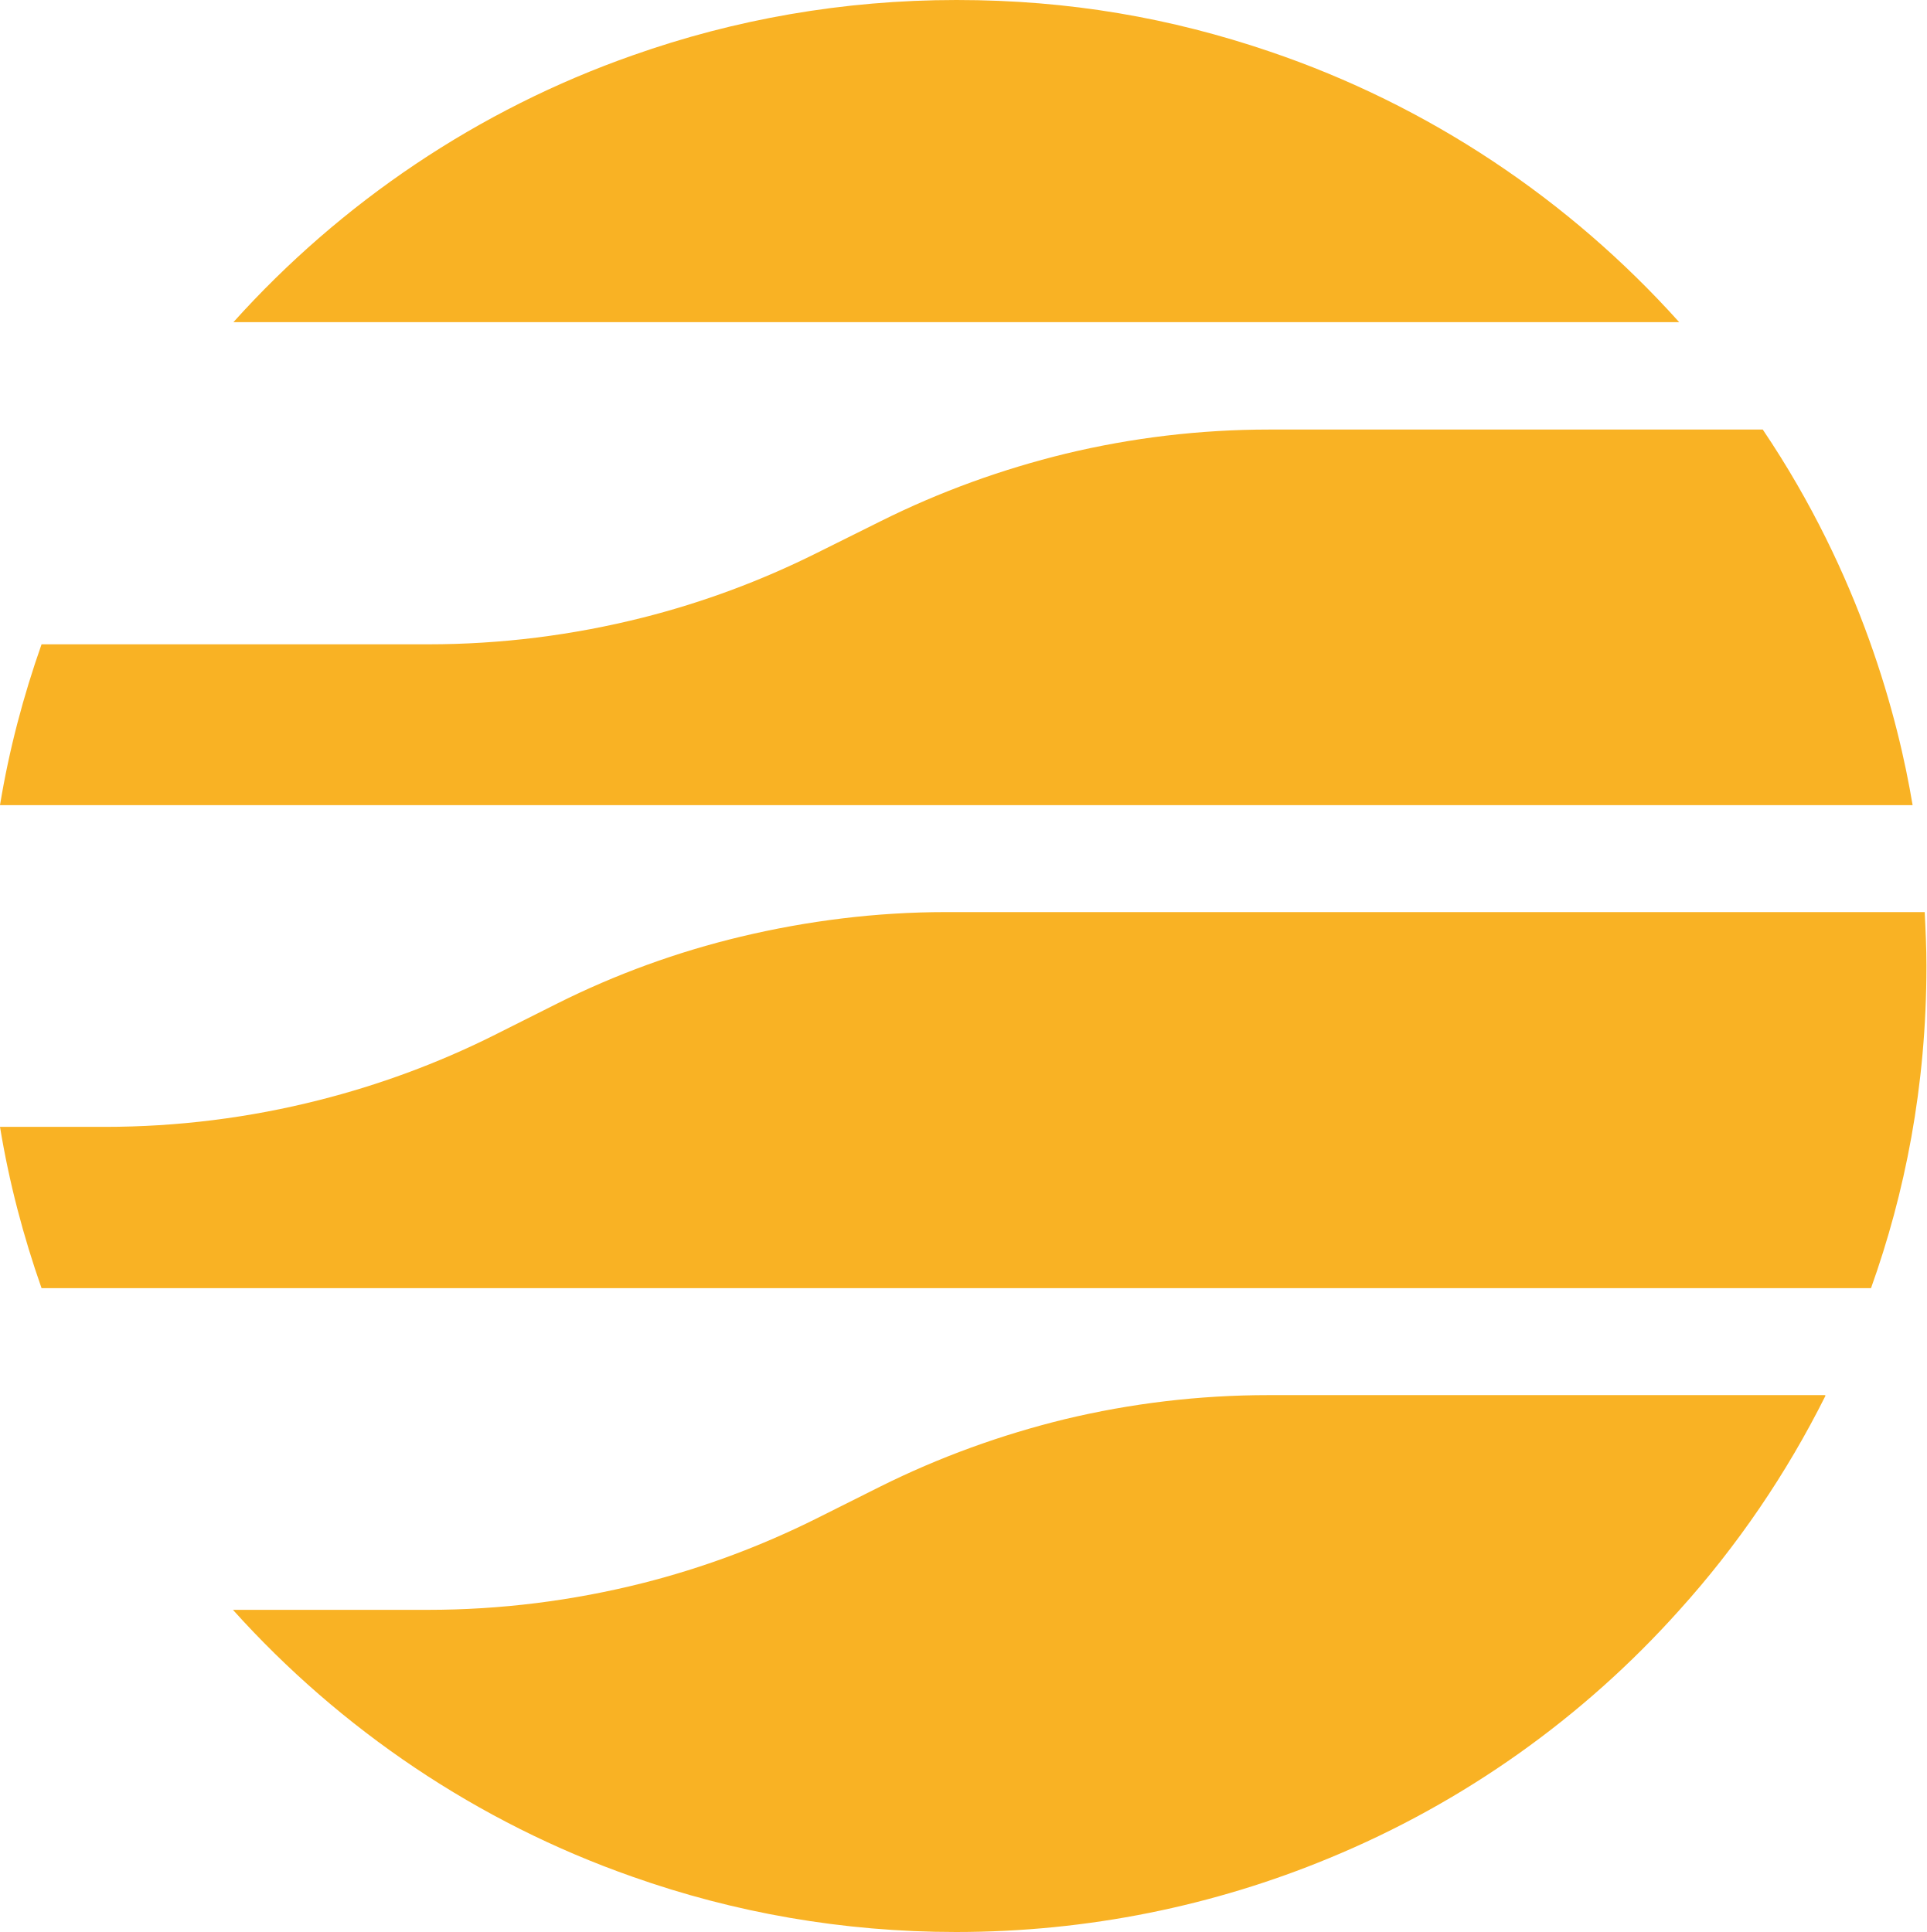
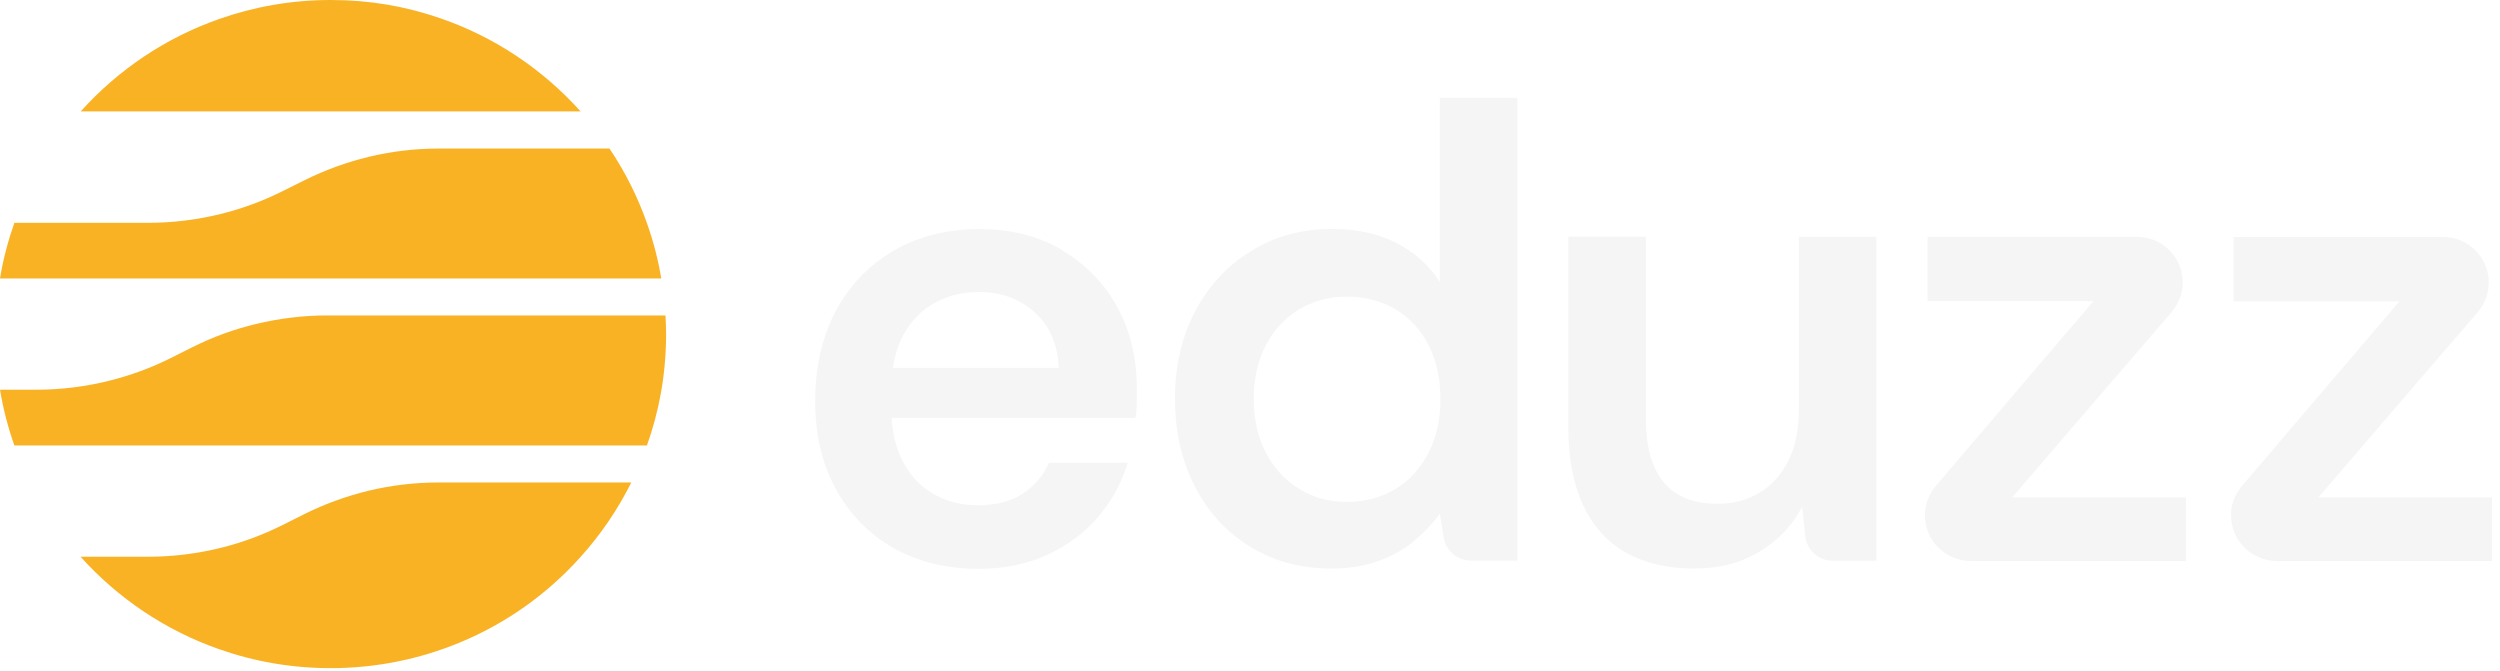
- <svg xmlns="http://www.w3.org/2000/svg" preserveAspectRatio="none" overflow="visible" style="display: block;" width="36.768" height="36.882" viewBox="0 0 36.768 36.882" fill="none">
+ <svg xmlns="http://www.w3.org/2000/svg" viewBox="0 0 138 37" fill="none">
  <g id="Group">
    <path id="Vector" d="M32.049 6.15H4.455C6.504 3.869 9.124 2.091 12.083 1.054C14.017 0.37 16.091 1.35655e-06 18.256 1.35655e-06C20.421 1.35655e-06 22.355 0.346 24.223 0.98C27.264 2.009 29.95 3.812 32.049 6.15Z" fill="#F9B224" />
    <path id="Vector_2" d="M36.512 15.37H8.64176e-05C0.174 14.308 0.446 13.287 0.793 12.3H8.174C9.562 12.3 10.934 12.127 12.273 11.789C13.413 11.501 14.521 11.089 15.578 10.562L16.818 9.945C17.942 9.385 19.124 8.957 20.339 8.661C21.603 8.356 22.909 8.2 24.223 8.2H33.644C35.52 10.982 36.231 13.732 36.504 15.37H36.512Z" fill="#F9B224" />
    <path id="Vector_3" d="M36.768 18.441C36.768 20.746 36.355 22.788 35.71 24.591H0.793C0.446 23.603 0.174 22.574 8.64176e-05 21.512H2C3.388 21.512 4.76 21.339 6.091 21.001C7.231 20.713 8.347 20.302 9.405 19.775L10.636 19.157C11.752 18.598 12.934 18.169 14.14 17.881C15.413 17.577 16.727 17.412 18.049 17.412H36.735C36.752 17.75 36.768 18.095 36.768 18.433V18.441Z" fill="#F9B224" />
    <path id="Vector_4" d="M34.843 26.641C34.099 28.131 33.157 29.514 32.049 30.741C30.223 32.782 27.942 34.412 25.363 35.474C23.174 36.38 20.769 36.882 18.248 36.882C16.083 36.882 14.008 36.512 12.075 35.828C9.116 34.791 6.496 33.013 4.446 30.732H8.165C9.554 30.732 10.926 30.559 12.265 30.222C13.405 29.934 14.512 29.522 15.57 28.995L16.802 28.378C17.926 27.818 19.107 27.39 20.322 27.093C21.587 26.789 22.892 26.633 24.206 26.633H34.826L34.843 26.641Z" fill="#F9B224" />
  </g>
+   <g transform="translate(45 5.4)">
+     <g id="Group">
+       <path id="Vector" d="M13.653 8.414C12.347 7.632 10.81 7.245 9.058 7.245C7.306 7.245 5.661 7.648 4.298 8.455C2.934 9.262 1.876 10.373 1.124 11.789C0.372 13.213 4.09775e-05 14.868 4.09775e-05 16.762C4.09775e-05 18.655 0.38 20.195 1.141 21.594C1.901 22.994 2.959 24.072 4.314 24.846C5.669 25.612 7.24 25.999 9.016 25.999C10.421 25.999 11.678 25.743 12.793 25.233C13.909 24.723 14.851 24.023 15.611 23.142C16.372 22.253 16.917 21.257 17.248 20.145H12.901C12.595 20.853 12.107 21.421 11.454 21.849C10.802 22.277 9.975 22.491 8.975 22.491C8.074 22.491 7.256 22.286 6.537 21.874C5.81 21.462 5.24 20.853 4.826 20.047C4.471 19.363 4.273 18.573 4.215 17.667H17.677C17.727 17.363 17.752 17.066 17.752 16.778V15.996C17.752 14.366 17.396 12.892 16.686 11.575C15.975 10.258 14.959 9.212 13.653 8.43V8.414ZM4.289 14.909C4.388 14.226 4.57 13.625 4.851 13.115C5.281 12.324 5.859 11.723 6.595 11.32C7.331 10.916 8.14 10.719 9.016 10.719C10.248 10.719 11.289 11.089 12.116 11.839C12.95 12.588 13.388 13.609 13.438 14.909H4.289Z" fill="#F5F5F5" />
+       <path id="Vector_2" d="M34.47 10.151C33.875 9.229 33.074 8.513 32.065 8.002C31.057 7.492 29.875 7.237 28.52 7.237C26.859 7.237 25.363 7.648 24.049 8.463C22.727 9.278 21.702 10.39 20.966 11.797C20.231 13.205 19.859 14.81 19.859 16.605C19.859 18.4 20.223 20.014 20.95 21.438C21.677 22.862 22.694 23.973 23.999 24.772C25.305 25.579 26.793 25.982 28.454 25.982C29.479 25.982 30.363 25.842 31.132 25.554C31.892 25.266 32.545 24.895 33.09 24.434C33.636 23.973 34.099 23.479 34.479 22.961L34.694 24.278C34.751 24.616 34.917 24.912 35.156 25.134C35.429 25.389 35.801 25.546 36.206 25.546H38.76V5.33173e-05H34.479V10.159L34.47 10.151ZM33.867 19.569C33.437 20.425 32.834 21.092 32.049 21.578C31.264 22.063 30.363 22.302 29.338 22.302C28.313 22.302 27.487 22.063 26.702 21.578C25.917 21.092 25.305 20.425 24.867 19.569C24.429 18.713 24.206 17.733 24.206 16.622C24.206 15.51 24.429 14.531 24.867 13.674C25.305 12.818 25.917 12.16 26.702 11.682C27.487 11.213 28.363 10.974 29.338 10.974C30.313 10.974 31.264 11.213 32.049 11.682C32.834 12.16 33.437 12.818 33.867 13.674C34.297 14.531 34.512 15.51 34.512 16.622C34.512 17.733 34.297 18.721 33.867 19.569Z" fill="#F5F5F5" />
+       <path id="Vector_3" d="M54.297 17.223C54.297 18.334 54.098 19.281 53.71 20.046C53.322 20.812 52.784 21.405 52.107 21.808C51.429 22.212 50.66 22.409 49.809 22.409C48.479 22.409 47.487 22.014 46.834 21.215C46.181 20.425 45.851 19.256 45.851 17.716V7.665H41.57V18.136C41.57 19.865 41.842 21.314 42.388 22.483C42.933 23.652 43.727 24.533 44.76 25.109C45.793 25.686 47.032 25.982 48.487 25.982C49.941 25.982 51.074 25.677 52.107 25.06C53.14 24.443 53.933 23.619 54.479 22.574L54.652 24.196C54.694 24.582 54.875 24.92 55.148 25.167C55.421 25.414 55.776 25.554 56.173 25.554H58.578V7.673H54.297V17.223Z" fill="#F5F5F5" />
+       <path id="Vector_4" d="M61.255 23.051C61.255 23.743 61.536 24.377 61.999 24.83C62.462 25.282 63.09 25.57 63.784 25.57H75.66V22.055H66.073L74.875 11.822C75.081 11.583 75.238 11.303 75.346 11.007C75.437 10.744 75.486 10.472 75.486 10.184C75.486 9.476 75.189 8.825 74.709 8.373C74.23 7.92 73.635 7.673 72.957 7.673H61.404V11.221H70.561L61.858 21.421C61.668 21.644 61.519 21.89 61.42 22.162C61.313 22.442 61.255 22.747 61.255 23.051Z" fill="#F5F5F5" />
+       <path id="Vector_5" d="M78.156 23.051C78.156 23.743 78.437 24.377 78.899 24.829C79.362 25.282 79.99 25.57 80.684 25.57H92.56V22.055H82.974L91.775 11.822C91.965 11.6 92.114 11.353 92.213 11.089C92.321 10.801 92.379 10.497 92.379 10.192C92.379 9.484 92.081 8.834 91.602 8.381C91.122 7.928 90.527 7.681 89.85 7.681H78.296V11.229H87.453L78.751 21.43C78.561 21.652 78.42 21.899 78.313 22.162C78.205 22.45 78.147 22.755 78.147 23.059L78.156 23.051Z" fill="#F5F5F5" />
+     </g>
+   </g>
</svg>
